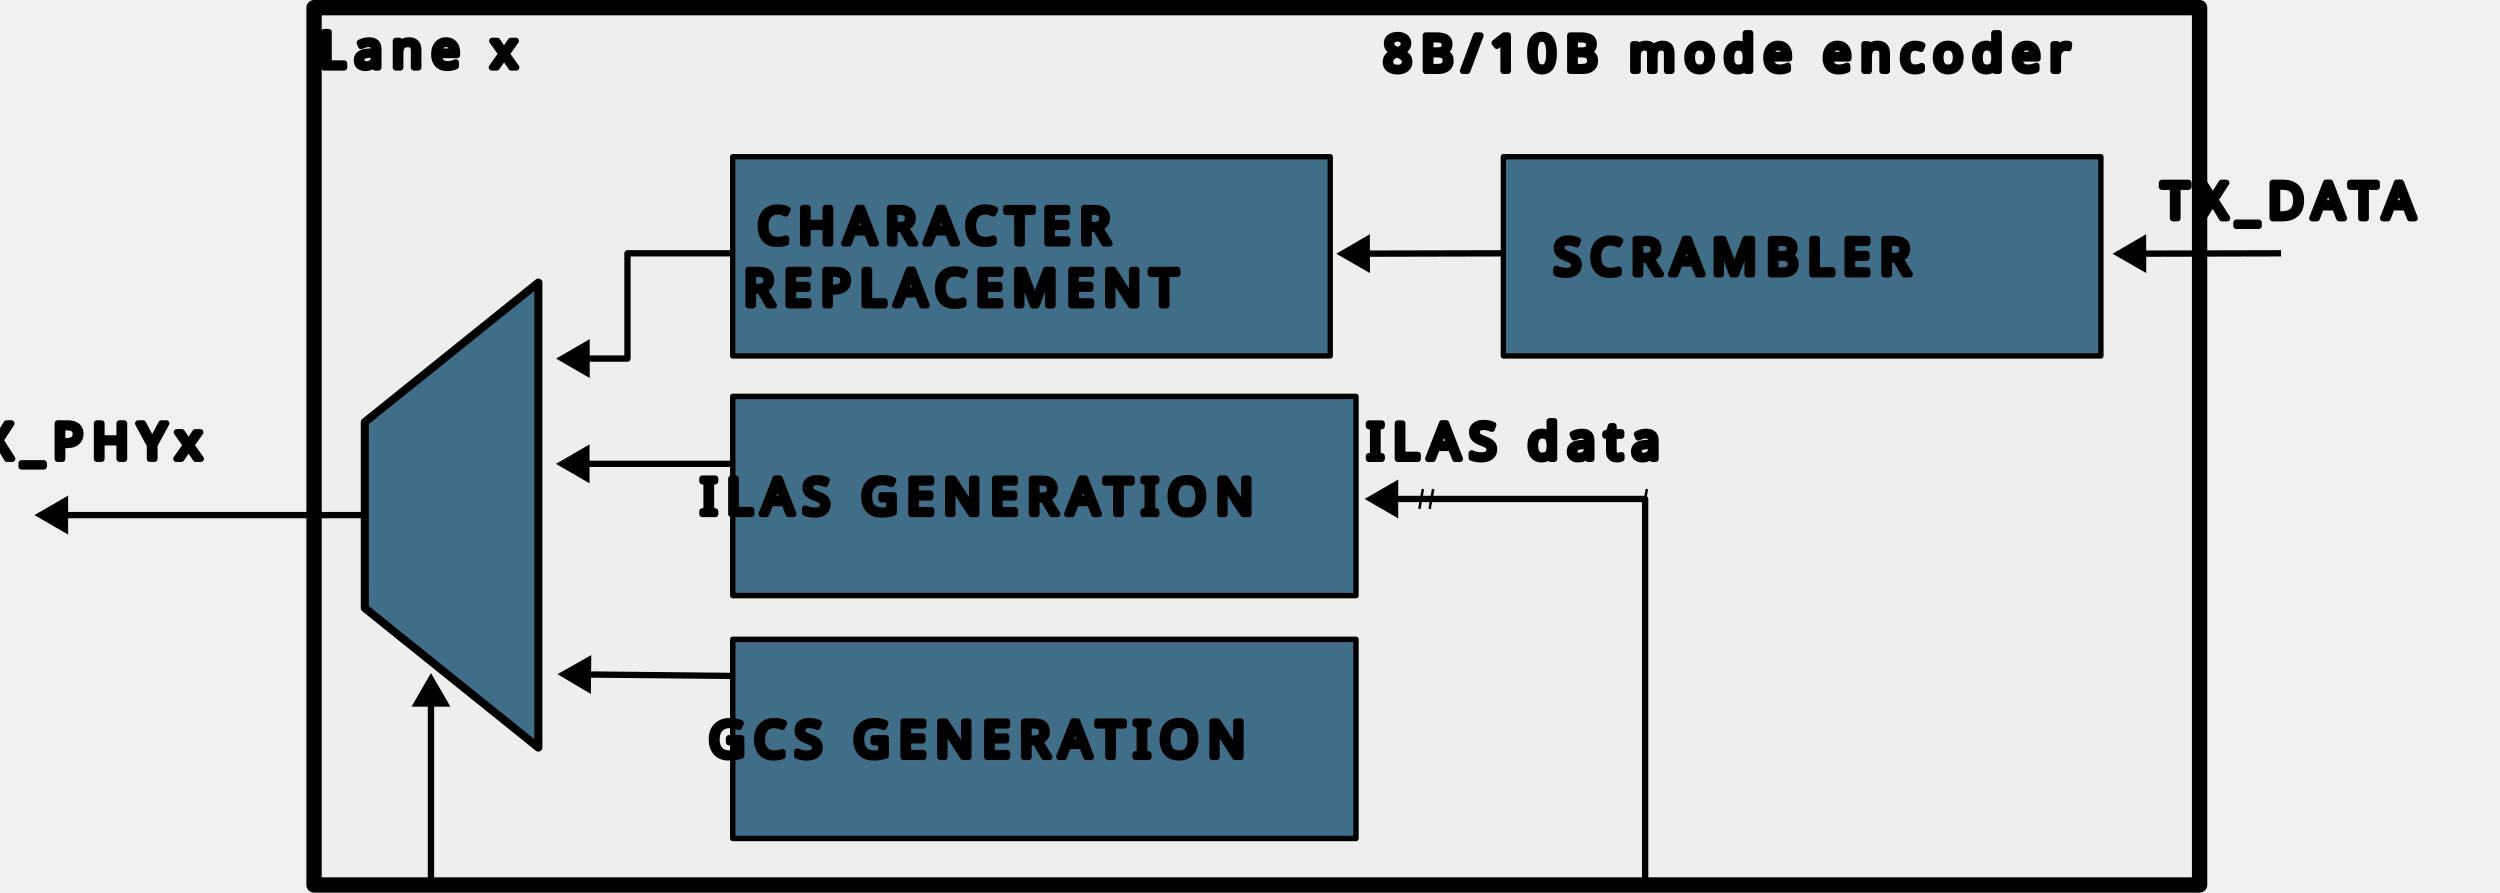
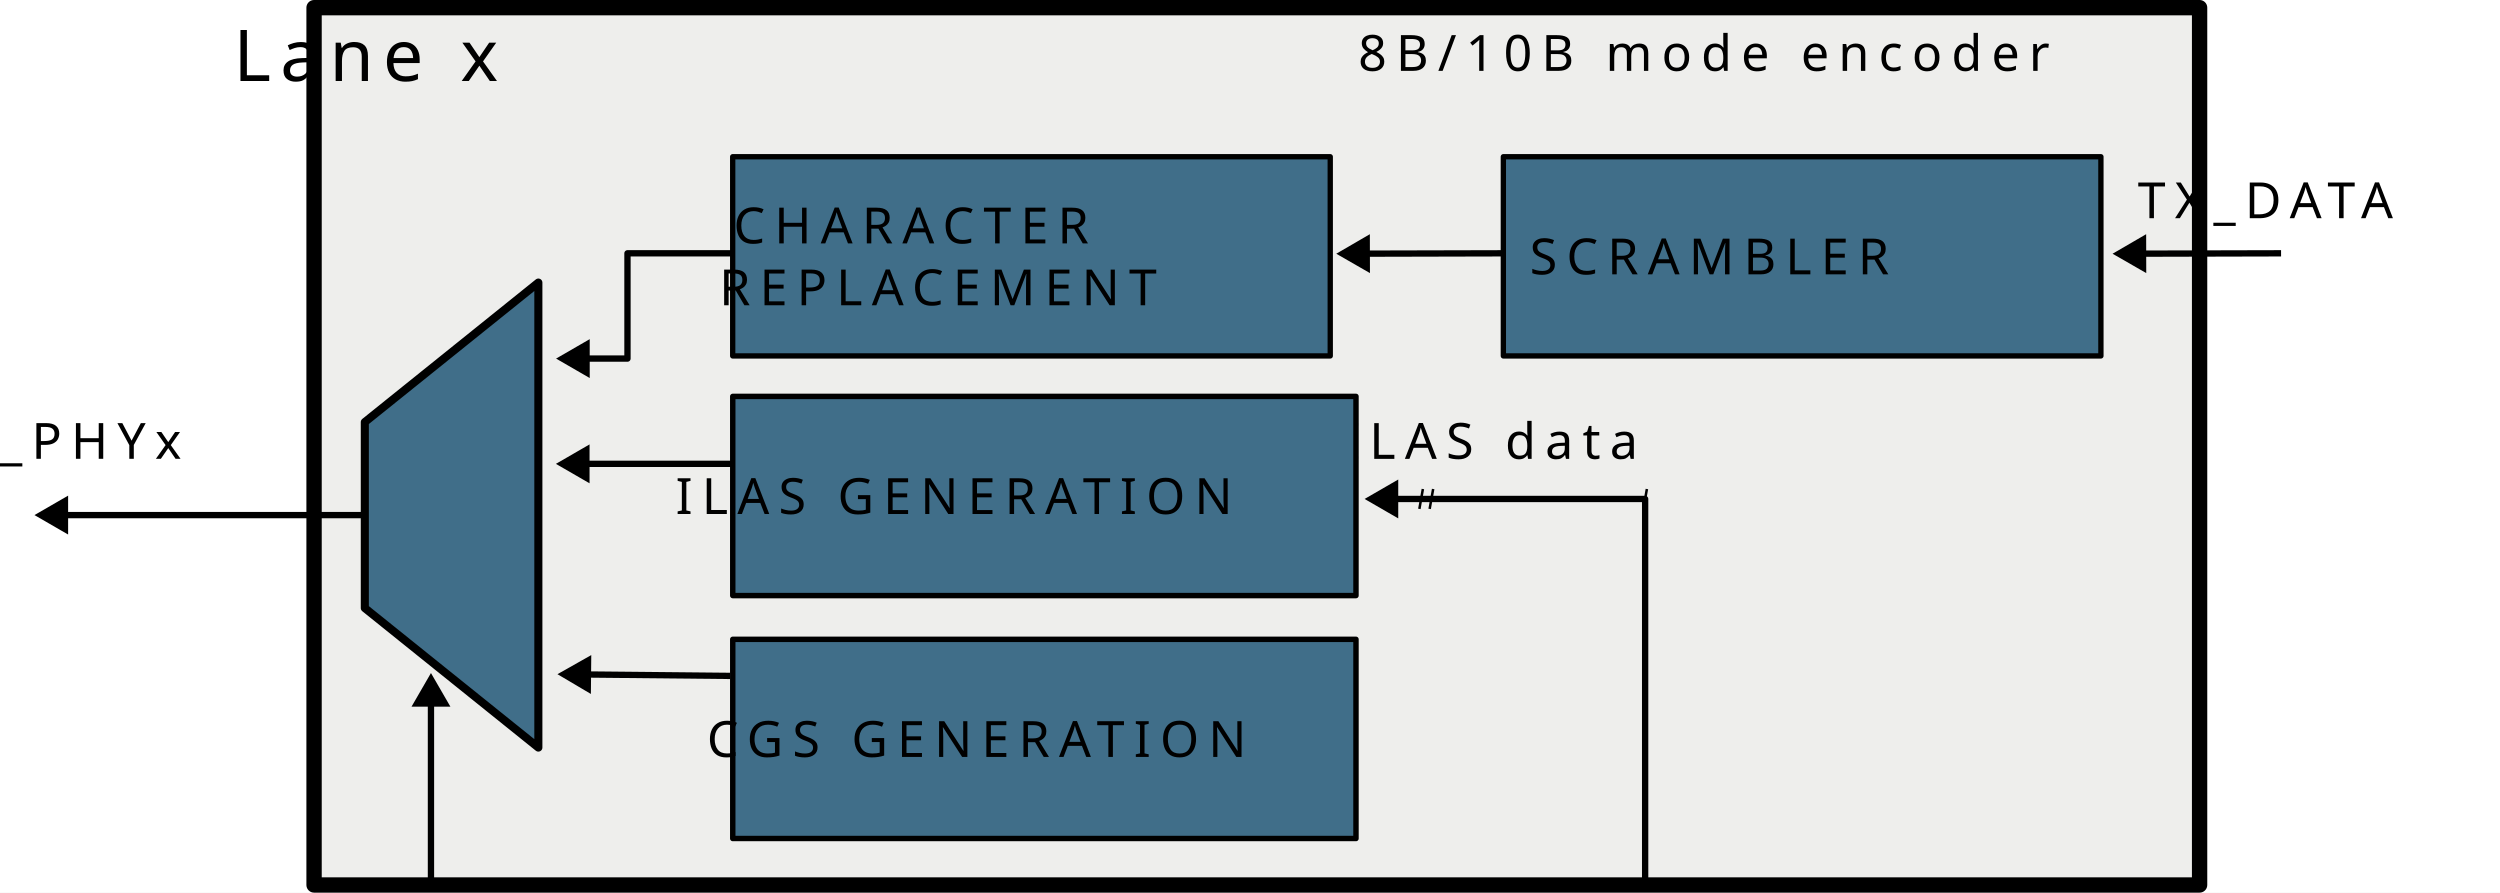
<svg xmlns="http://www.w3.org/2000/svg" width="185.208mm" height="66.129mm" viewBox="0 0 700 249.937" version="1.1" id="svg1">
  <defs id="defs1">
    <marker style="overflow:visible" id="Stop" refX="0" refY="0" orient="10" markerWidth="0.4" markerHeight="0.4" viewBox="0 0 1 1" preserveAspectRatio="xMidYMid">
      <path style="fill:none;stroke:context-stroke;stroke-width:1" d="M 0,4 V -4" id="path23" />
    </marker>
    <marker style="overflow:visible" id="marker9" refX="0" refY="0" orient="auto-start-reverse" markerWidth="1" markerHeight="1" viewBox="0 0 1 1" preserveAspectRatio="xMidYMid">
      <path transform="scale(0.5)" style="fill:context-stroke;fill-rule:evenodd;stroke:context-stroke;stroke-width:1pt" d="M 5.77,0 -2.88,5 V -5 Z" id="path9" />
    </marker>
    <marker style="overflow:visible" id="Triangle" refX="0" refY="0" orient="auto-start-reverse" markerWidth="1" markerHeight="1" viewBox="0 0 1 1" preserveAspectRatio="xMidYMid">
      <path transform="scale(0.5)" style="fill:context-stroke;fill-rule:evenodd;stroke:context-stroke;stroke-width:1pt" d="M 5.77,0 -2.88,5 V -5 Z" id="path135" />
    </marker>
    <marker style="overflow:visible" id="Triangle-4" refX="0" refY="0" orient="auto-start-reverse" markerWidth="1" markerHeight="1" viewBox="0 0 1 1" preserveAspectRatio="xMidYMid">
      <path transform="scale(0.5)" style="fill:context-stroke;fill-rule:evenodd;stroke:context-stroke;stroke-width:1pt" d="M 5.77,0 -2.88,5 V -5 Z" id="path135-0" />
    </marker>
  </defs>
  <g id="layer1" transform="translate(375.7008,-33.66705)">
-     <rect style="fill:#eeeeec;fill-opacity:1;stroke:#000000;stroke-width:4.293;stroke-linejoin:round" id="rect1" width="527.948" height="245.644" x="-287.762" y="35.814" />
-     <g id="g4" transform="matrix(0.5199458,0,0,0.5199458,-190.0596,27.67838)">
-       <rect style="fill:#406e89;fill-opacity:1;stroke:#000000;stroke-width:2.868;stroke-linejoin:round" id="rect2" width="321.794" height="107.267" x="37.528" y="95.922" />
-       <text xml:space="preserve" style="font-size:26.667px;font-family:sans-serif;-inkscape-font-specification:sans-serif;text-align:center;letter-spacing:5px;word-spacing:0px;text-anchor:middle;fill:#000000;fill-opacity:1;stroke:#000000;stroke-width:3.402;stroke-linejoin:round" x="197.123" y="142.583" id="text2">
-         <tspan id="tspan2" x="197.123" y="142.583" style="font-size:26.667px;fill:#000000">CHARACTER</tspan>
-         <tspan x="199.623" y="175.916" id="tspan3" style="font-size:26.667px;fill:#000000">REPLACEMENT</tspan>
+     <rect style="fill:#ffffff;stroke-width:1.334;stroke-linejoin:round" id="rect3" width="700" height="249.937" x="-375.701" y="33.667" />
+     <g id="g7" transform="matrix(0.5199458,0,0,0.5199458,-182.7154,3.77206)" />
+     <g id="g3">
+       <rect style="fill:#eeeeec;fill-opacity:1;stroke:#000000;stroke-width:4.293;stroke-linejoin:round" id="rect1" width="527.948" height="245.644" x="-287.762" y="35.814" />
+       <g id="g4" transform="matrix(0.5199458,0,0,0.5199458,-190.0596,27.67838)">
+         <rect style="fill:#406e89;fill-opacity:1;stroke:#000000;stroke-width:2.868;stroke-linejoin:round" id="rect2" width="321.794" height="107.267" x="37.528" y="95.922" />
+         <text xml:space="preserve" style="font-size:26.926px;font-family:sans-serif;-inkscape-font-specification:'sans-serif, ';text-align:center;letter-spacing:5px;word-spacing:0px;text-anchor:middle;fill:#000000;fill-opacity:1;stroke:none;stroke-width:3.402;stroke-linejoin:round;font-weight:normal;font-style:normal;font-stretch:normal;font-variant:normal;font-variant-ligatures:normal;font-variant-caps:normal;font-variant-numeric:normal;font-variant-east-asian:normal" x="197.123" y="142.583" id="text2">
+           <tspan id="tspan2" x="197.123" y="142.583" style="font-size:26.926px;fill:#000000;stroke:none;-inkscape-font-specification:'sans-serif, ';font-family:sans-serif;font-weight:normal;font-style:normal;font-stretch:normal;font-variant:normal;font-variant-ligatures:normal;font-variant-caps:normal;font-variant-numeric:normal;font-variant-east-asian:normal">CHARACTER</tspan>
+           <tspan x="199.623" y="175.916" id="tspan3" style="font-size:26.926px;fill:#000000;stroke:none;-inkscape-font-specification:'sans-serif, ';font-family:sans-serif;font-weight:normal;font-style:normal;font-stretch:normal;font-variant:normal;font-variant-ligatures:normal;font-variant-caps:normal;font-variant-numeric:normal;font-variant-east-asian:normal">REPLACEMENT</tspan>
+         </text>
+       </g>
+       <g id="g5" transform="matrix(0.5199458,0,0,0.5199458,-182.9444,27.67838)">
+         <rect style="fill:#406e89;fill-opacity:1;stroke:#000000;stroke-width:2.868;stroke-linejoin:round" id="rect2-2" width="321.794" height="107.267" x="438.858" y="95.922" />
+         <text xml:space="preserve" style="font-size:26.926px;font-family:sans-serif;-inkscape-font-specification:'sans-serif, ';text-align:center;letter-spacing:5px;word-spacing:0px;text-anchor:middle;fill:#000000;fill-opacity:1;stroke:none;stroke-width:3.402;stroke-linejoin:round;font-weight:normal;font-style:normal;font-stretch:normal;font-variant:normal;font-variant-ligatures:normal;font-variant-caps:normal;font-variant-numeric:normal;font-variant-east-asian:normal" x="598.83" y="159.249" id="text2-1">
+           <tspan x="601.33" y="159.249" id="tspan3-9" style="font-size:26.926px;fill:#000000;stroke:none;-inkscape-font-specification:'sans-serif, ';font-family:sans-serif;font-weight:normal;font-style:normal;font-stretch:normal;font-variant:normal;font-variant-ligatures:normal;font-variant-caps:normal;font-variant-numeric:normal;font-variant-east-asian:normal">SCRAMBLER</tspan>
+         </text>
+         <text xml:space="preserve" style="font-size:26.926px;font-family:sans-serif;-inkscape-font-specification:'sans-serif, ';text-align:center;letter-spacing:5px;word-spacing:0px;text-anchor:middle;fill:#000000;fill-opacity:1;stroke:none;stroke-width:3.402;stroke-linejoin:round;font-weight:normal;font-style:normal;font-stretch:normal;font-variant:normal;font-variant-ligatures:normal;font-variant-caps:normal;font-variant-numeric:normal;font-variant-east-asian:normal" x="898.225" y="129.032" id="text2-1-4">
+           <tspan x="900.725" y="129.032" id="tspan3-9-1" style="font-size:26.926px;fill:#000000;stroke:none;-inkscape-font-specification:'sans-serif, ';font-family:sans-serif;font-weight:normal;font-style:normal;font-stretch:normal;font-variant:normal;font-variant-ligatures:normal;font-variant-caps:normal;font-variant-numeric:normal;font-variant-east-asian:normal">TX_DATA</tspan>
+         </text>
+         <text xml:space="preserve" style="font-size:26.926px;font-family:sans-serif;-inkscape-font-specification:'sans-serif, ';text-align:center;letter-spacing:5px;word-spacing:0px;text-anchor:middle;fill:#000000;fill-opacity:1;stroke:none;stroke-width:3.402;stroke-linejoin:round;font-weight:normal;font-style:normal;font-stretch:normal;font-variant:normal;font-variant-ligatures:normal;font-variant-caps:normal;font-variant-numeric:normal;font-variant-east-asian:normal" x="-293.22" y="258.587" id="text2-1-4-2">
+           <tspan x="-290.72" y="258.587" id="tspan3-9-1-6" style="font-size:26.926px;fill:#000000;stroke:none;-inkscape-font-specification:'sans-serif, ';font-family:sans-serif;font-weight:normal;font-style:normal;font-stretch:normal;font-variant:normal;font-variant-ligatures:normal;font-variant-caps:normal;font-variant-numeric:normal;font-variant-east-asian:normal">TX_PHYx</tspan>
+         </text>
+         <text xml:space="preserve" style="font-size:26.926px;font-family:sans-serif;-inkscape-font-specification:'sans-serif, ';text-align:center;letter-spacing:5px;word-spacing:0px;text-anchor:middle;fill:#000000;fill-opacity:1;stroke:none;stroke-width:3.402;stroke-linejoin:round;font-weight:normal;font-style:normal;font-stretch:normal;font-variant:normal;font-variant-ligatures:normal;font-variant-caps:normal;font-variant-numeric:normal;font-variant-east-asian:normal" x="480.957" y="258.607" id="text2-1-4-2-7">
+           <tspan x="483.457" y="258.607" id="tspan3-9-1-6-2" style="font-size:26.926px;fill:#000000;stroke:none;-inkscape-font-specification:'sans-serif, ';font-family:sans-serif;font-weight:normal;font-style:normal;font-stretch:normal;font-variant:normal;font-variant-ligatures:normal;font-variant-caps:normal;font-variant-numeric:normal;font-variant-east-asian:normal">ILAS data</tspan>
+         </text>
+         <text xml:space="preserve" style="font-style:normal;font-variant:normal;font-weight:normal;font-stretch:normal;font-size:38.465px;font-family:sans-serif;-inkscape-font-specification:'sans-serif, ';font-variant-ligatures:normal;font-variant-caps:normal;font-variant-numeric:normal;font-variant-east-asian:normal;text-align:center;letter-spacing:5px;word-spacing:0px;text-anchor:middle;fill:#000000;fill-opacity:1;stroke:none;stroke-width:3.402;stroke-linejoin:round" x="-111.187" y="55.124" id="text2-1-4-2-9">
+           <tspan x="-108.687" y="55.124" id="tspan3-9-1-6-9" style="font-style:normal;font-variant:normal;font-weight:normal;font-stretch:normal;font-size:38.465px;font-family:sans-serif;-inkscape-font-specification:'sans-serif, ';font-variant-ligatures:normal;font-variant-caps:normal;font-variant-numeric:normal;font-variant-east-asian:normal;fill:#000000;stroke:none">Lane x</tspan>
+         </text>
+         <text xml:space="preserve" style="font-size:26.926px;font-family:sans-serif;-inkscape-font-specification:'sans-serif, ';text-align:center;letter-spacing:5px;word-spacing:0px;text-anchor:middle;fill:#000000;fill-opacity:1;stroke:none;stroke-width:3.402;stroke-linejoin:round;font-weight:normal;font-style:normal;font-stretch:normal;font-variant:normal;font-variant-ligatures:normal;font-variant-caps:normal;font-variant-numeric:normal;font-variant-east-asian:normal" x="595.863" y="49.662" id="text2-1-4-2-9-5">
+           <tspan x="598.363" y="49.662" id="tspan3-9-1-6-9-1" style="font-size:26.926px;fill:#000000;stroke:none;-inkscape-font-specification:'sans-serif, ';font-family:sans-serif;font-weight:normal;font-style:normal;font-stretch:normal;font-variant:normal;font-variant-ligatures:normal;font-variant-caps:normal;font-variant-numeric:normal;font-variant-east-asian:normal">8B/10B mode encoder</tspan>
+         </text>
+         <path id="rect8" style="fill:#406e89;fill-opacity:1;stroke:#000000;stroke-width:4.354;stroke-linejoin:round" d="m -174.264,238.814 93.454,-75.122 v 250.407 l -93.454,-75.122 z" />
+         <path style="fill:none;fill-opacity:1;stroke:#000000;stroke-width:3.402;stroke-linejoin:round;stroke-dasharray:none;marker-end:url(#marker9)" d="m 23.874,147.93 h -56.693 v 56.693 l -26.365,1e-5" id="path8" />
+         <path style="fill:none;fill-opacity:1;stroke:#000000;stroke-width:3.402;stroke-linejoin:round;stroke-dasharray:none;marker-end:url(#marker9)" d="m 23.874,261.315 -83.15,1e-5" id="path10" />
+         <path style="fill:none;fill-opacity:1;stroke:#000000;stroke-width:3.402;stroke-linejoin:round;stroke-dasharray:none;marker-end:url(#Triangle)" d="m 22.41,375.503 -80.86,-0.802" id="path11" />
+         <path style="fill:none;fill-opacity:1;stroke:#000000;stroke-width:3.402;stroke-linejoin:round;stroke-dasharray:none;marker-end:url(#Triangle)" d="m -174.264,288.896 -165.81,10e-6" id="path12" />
+         <path style="fill:none;fill-opacity:1;stroke:#000000;stroke-width:3.402;stroke-linejoin:round;stroke-dasharray:none;marker-end:url(#Triangle)" d="M -138.645,488.087 V 386.04" id="path13" />
+         <path style="fill:none;fill-opacity:1;stroke:#000000;stroke-width:3.402;stroke-linejoin:round;stroke-dasharray:none;marker-start:url(#marker9);marker-mid:url(#Stop)" d="m 376.219,280.213 h 18.361 5.53 115.103 v 207.874" id="path14" />
+       </g>
+       <g id="g6" transform="matrix(0.5199458,0,0,0.5199458,-182.7153,6.126931)">
+         <rect style="fill:#406e89;fill-opacity:1;stroke:#000000;stroke-width:2.929;stroke-linejoin:round" id="rect2-2-3" width="335.621" height="107.267" x="23.434" y="266.434" />
+         <text xml:space="preserve" style="font-size:26.926px;font-family:sans-serif;-inkscape-font-specification:'sans-serif, ';text-align:center;letter-spacing:5px;word-spacing:0px;text-anchor:middle;fill:#000000;fill-opacity:1;stroke:none;stroke-width:3.402;stroke-linejoin:round;font-weight:normal;font-style:normal;font-stretch:normal;font-variant:normal;font-variant-ligatures:normal;font-variant-caps:normal;font-variant-numeric:normal;font-variant-east-asian:normal" x="191.629" y="329.761" id="text2-1-3">
+           <tspan x="194.129" y="329.761" id="tspan3-9-5" style="font-size:26.926px;fill:#000000;stroke:none;-inkscape-font-specification:'sans-serif, ';font-family:sans-serif;font-weight:normal;font-style:normal;font-stretch:normal;font-variant:normal;font-variant-ligatures:normal;font-variant-caps:normal;font-variant-numeric:normal;font-variant-east-asian:normal">ILAS GENERATION</tspan>
+         </text>
+       </g>
+       <rect style="fill:#406e89;fill-opacity:1;stroke:#000000;stroke-width:2.929;stroke-linejoin:round" id="rect2-2-3-9" width="335.621" height="107.267" x="23.434" y="401.782" transform="matrix(0.5199458,0,0,0.5199458,-182.7154,3.77206)" />
+       <text xml:space="preserve" style="font-style:normal;font-variant:normal;font-weight:normal;font-stretch:normal;font-size:26.926px;font-family:sans-serif;-inkscape-font-specification:'sans-serif, ';font-variant-ligatures:normal;font-variant-caps:normal;font-variant-numeric:normal;font-variant-east-asian:normal;text-align:center;letter-spacing:5px;word-spacing:0px;text-anchor:middle;fill:#000000;fill-opacity:1;stroke:none;stroke-width:3.402;stroke-linejoin:round" x="191.772" y="465.109" id="text2-1-3-1" transform="matrix(0.5199458,0,0,0.5199458,-182.7154,3.77206)">
+         <tspan x="194.272" y="465.109" id="tspan3-9-5-1" style="font-style:normal;font-variant:normal;font-weight:normal;font-stretch:normal;font-size:26.926px;font-family:sans-serif;-inkscape-font-specification:'sans-serif, ';font-variant-ligatures:normal;font-variant-caps:normal;font-variant-numeric:normal;font-variant-east-asian:normal;fill:#000000;stroke:none">CGS GENERATION</tspan>
      </text>
+       <path style="fill:#000000;fill-opacity:1;stroke:#000000;stroke-width:1.769;stroke-linejoin:round;marker-end:url(#Triangle)" d="M 45.635,104.594 4.735,104.695" id="path7" />
+       <path style="fill:#000000;fill-opacity:1;stroke:#000000;stroke-width:1.769;stroke-linejoin:round;marker-end:url(#Triangle-4)" d="m 262.999,104.594 -40.9,0.102" id="path7-7" />
    </g>
-     <g id="g5" transform="matrix(0.5199458,0,0,0.5199458,-182.9444,27.67838)">
-       <rect style="fill:#406e89;fill-opacity:1;stroke:#000000;stroke-width:2.868;stroke-linejoin:round" id="rect2-2" width="321.794" height="107.267" x="438.858" y="95.922" />
-       <text xml:space="preserve" style="font-size:26.667px;font-family:sans-serif;-inkscape-font-specification:sans-serif;text-align:center;letter-spacing:5px;word-spacing:0px;text-anchor:middle;fill:#000000;fill-opacity:1;stroke:#000000;stroke-width:3.402;stroke-linejoin:round" x="598.83" y="159.249" id="text2-1">
-         <tspan x="601.33" y="159.249" id="tspan3-9" style="font-size:26.667px;fill:#000000">SCRAMBLER</tspan>
-       </text>
-       <text xml:space="preserve" style="font-size:26.667px;font-family:sans-serif;-inkscape-font-specification:sans-serif;text-align:center;letter-spacing:5px;word-spacing:0px;text-anchor:middle;fill:#000000;fill-opacity:1;stroke:#000000;stroke-width:3.402;stroke-linejoin:round" x="898.225" y="129.032" id="text2-1-4">
-         <tspan x="900.725" y="129.032" id="tspan3-9-1" style="font-size:26.667px;fill:#000000">TX_DATA</tspan>
-       </text>
-       <text xml:space="preserve" style="font-size:26.667px;font-family:sans-serif;-inkscape-font-specification:sans-serif;text-align:center;letter-spacing:5px;word-spacing:0px;text-anchor:middle;fill:#000000;fill-opacity:1;stroke:#000000;stroke-width:3.402;stroke-linejoin:round" x="-294.043" y="258.587" id="text2-1-4-2">
-         <tspan x="-291.543" y="258.587" id="tspan3-9-1-6" style="font-size:26.667px;fill:#000000">TX_PHYx</tspan>
-       </text>
-       <text xml:space="preserve" style="font-size:26.667px;font-family:sans-serif;-inkscape-font-specification:sans-serif;text-align:center;letter-spacing:5px;word-spacing:0px;text-anchor:middle;fill:#000000;fill-opacity:1;stroke:#000000;stroke-width:3.402;stroke-linejoin:round" x="480.957" y="258.607" id="text2-1-4-2-7">
-         <tspan x="483.457" y="258.607" id="tspan3-9-1-6-2" style="font-size:26.667px;fill:#000000">ILAS data</tspan>
-       </text>
-       <text xml:space="preserve" style="font-size:26.667px;font-family:sans-serif;-inkscape-font-specification:sans-serif;text-align:center;letter-spacing:5px;word-spacing:0px;text-anchor:middle;fill:#000000;fill-opacity:1;stroke:#000000;stroke-width:3.402;stroke-linejoin:round" x="-108.719" y="47.834" id="text2-1-4-2-9">
-         <tspan x="-106.219" y="47.834" id="tspan3-9-1-6-9" style="font-size:26.667px;fill:#000000">Lane x</tspan>
-       </text>
-       <text xml:space="preserve" style="font-size:26.667px;font-family:sans-serif;-inkscape-font-specification:sans-serif;text-align:center;letter-spacing:5px;word-spacing:0px;text-anchor:middle;fill:#000000;fill-opacity:1;stroke:#000000;stroke-width:3.402;stroke-linejoin:round" x="595.863" y="49.662" id="text2-1-4-2-9-5">
-         <tspan x="598.363" y="49.662" id="tspan3-9-1-6-9-1" style="font-size:26.667px;fill:#000000">8B/10B mode encoder</tspan>
-       </text>
-       <path id="rect8" style="fill:#406e89;fill-opacity:1;stroke:#000000;stroke-width:4.354;stroke-linejoin:round" d="m -174.264,238.814 93.454,-75.122 v 250.407 l -93.454,-75.122 z" />
-       <path style="fill:none;fill-opacity:1;stroke:#000000;stroke-width:3.402;stroke-linejoin:round;stroke-dasharray:none;marker-end:url(#marker9)" d="m 23.874,147.93 h -56.693 v 56.693 l -26.365,1e-5" id="path8" />
-       <path style="fill:none;fill-opacity:1;stroke:#000000;stroke-width:3.402;stroke-linejoin:round;stroke-dasharray:none;marker-end:url(#marker9)" d="m 23.874,261.315 -83.15,1e-5" id="path10" />
-       <path style="fill:none;fill-opacity:1;stroke:#000000;stroke-width:3.402;stroke-linejoin:round;stroke-dasharray:none;marker-end:url(#Triangle)" d="m 22.41,375.503 -80.86,-0.802" id="path11" />
-       <path style="fill:none;fill-opacity:1;stroke:#000000;stroke-width:3.402;stroke-linejoin:round;stroke-dasharray:none;marker-end:url(#Triangle)" d="m -174.264,288.896 -165.81,10e-6" id="path12" />
-       <path style="fill:none;fill-opacity:1;stroke:#000000;stroke-width:3.402;stroke-linejoin:round;stroke-dasharray:none;marker-end:url(#Triangle)" d="M -138.645,488.087 V 386.04" id="path13" />
-       <path style="fill:none;fill-opacity:1;stroke:#000000;stroke-width:3.402;stroke-linejoin:round;stroke-dasharray:none;marker-start:url(#marker9);marker-mid:url(#Stop)" d="m 376.219,280.213 h 18.361 5.53 115.103 v 207.874" id="path14" />
-     </g>
-     <g id="g6" transform="matrix(0.5199458,0,0,0.5199458,-182.7153,6.126931)">
-       <rect style="fill:#406e89;fill-opacity:1;stroke:#000000;stroke-width:2.929;stroke-linejoin:round" id="rect2-2-3" width="335.621" height="107.267" x="23.434" y="266.434" />
-       <text xml:space="preserve" style="font-size:26.667px;font-family:sans-serif;-inkscape-font-specification:sans-serif;text-align:center;letter-spacing:5px;word-spacing:0px;text-anchor:middle;fill:#000000;fill-opacity:1;stroke:#000000;stroke-width:3.402;stroke-linejoin:round" x="191.629" y="329.761" id="text2-1-3">
-         <tspan x="194.129" y="329.761" id="tspan3-9-5" style="font-size:26.667px;fill:#000000">ILAS GENERATION</tspan>
-       </text>
-     </g>
-     <g id="g7" transform="matrix(0.5199458,0,0,0.5199458,-182.7154,3.77206)">
-       <rect style="fill:#406e89;fill-opacity:1;stroke:#000000;stroke-width:2.929;stroke-linejoin:round" id="rect2-2-3-9" width="335.621" height="107.267" x="23.434" y="401.782" />
-       <text xml:space="preserve" style="font-size:26.667px;font-family:sans-serif;-inkscape-font-specification:sans-serif;text-align:center;letter-spacing:5px;word-spacing:0px;text-anchor:middle;fill:#000000;fill-opacity:1;stroke:#000000;stroke-width:3.402;stroke-linejoin:round" x="191.772" y="465.109" id="text2-1-3-1">
-         <tspan x="194.272" y="465.109" id="tspan3-9-5-1" style="font-size:26.667px;fill:#000000">GCS GENERATION</tspan>
-       </text>
-     </g>
-     <path style="fill:#000000;fill-opacity:1;stroke:#000000;stroke-width:1.769;stroke-linejoin:round;marker-end:url(#Triangle)" d="M 45.635,104.594 4.735,104.695" id="path7" />
-     <path style="fill:#000000;fill-opacity:1;stroke:#000000;stroke-width:1.769;stroke-linejoin:round;marker-end:url(#Triangle-4)" d="m 262.999,104.594 -40.9,0.102" id="path7-7" />
  </g>
</svg>
